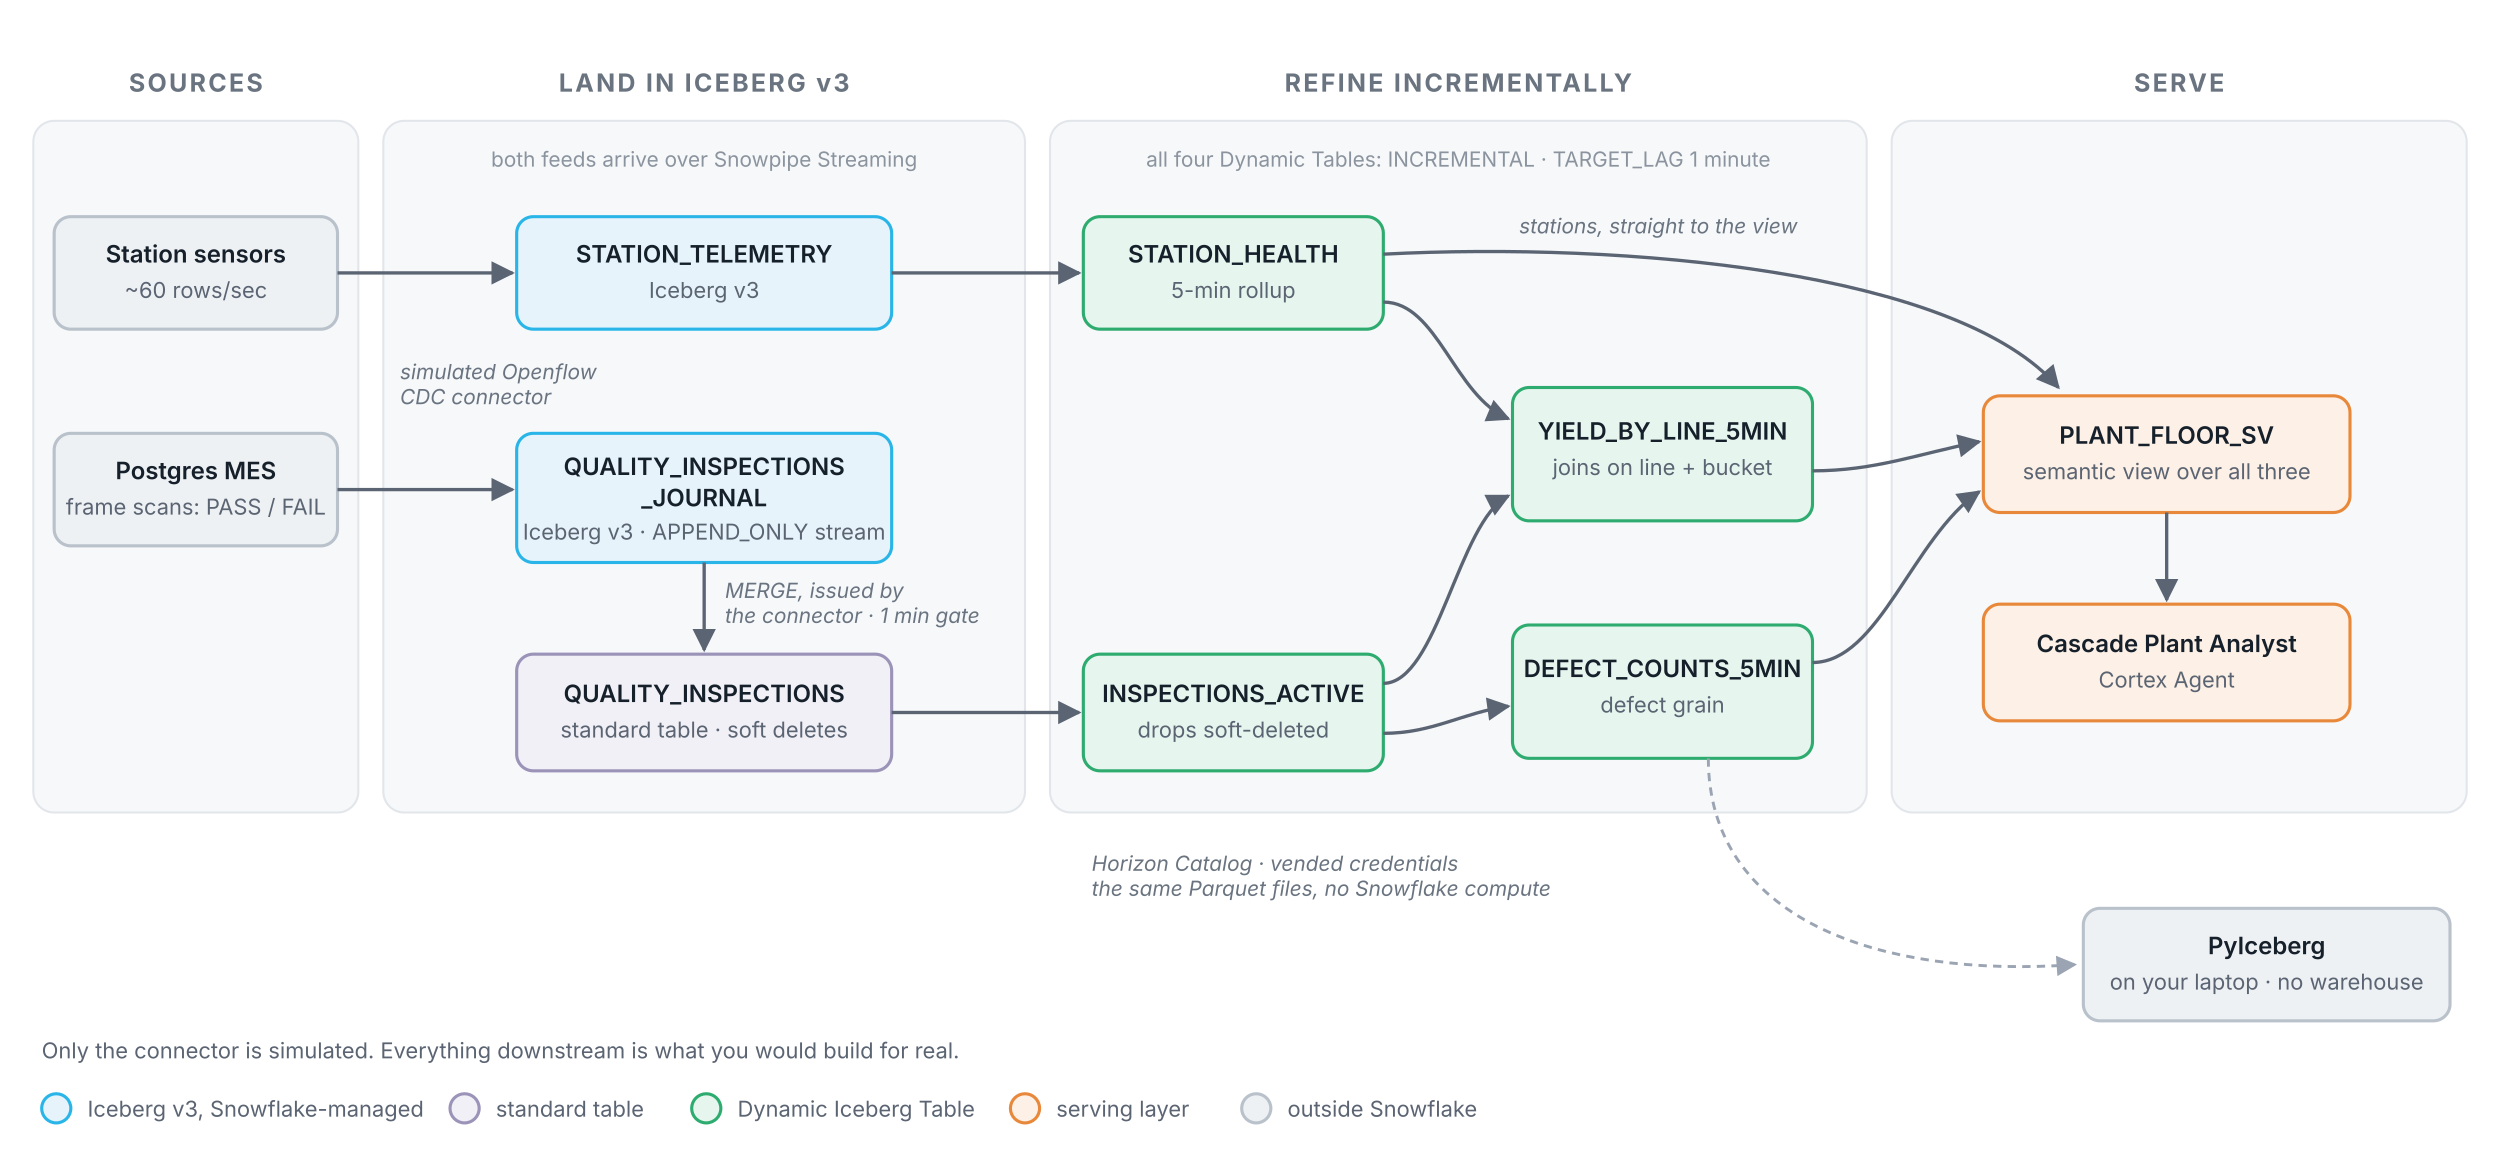
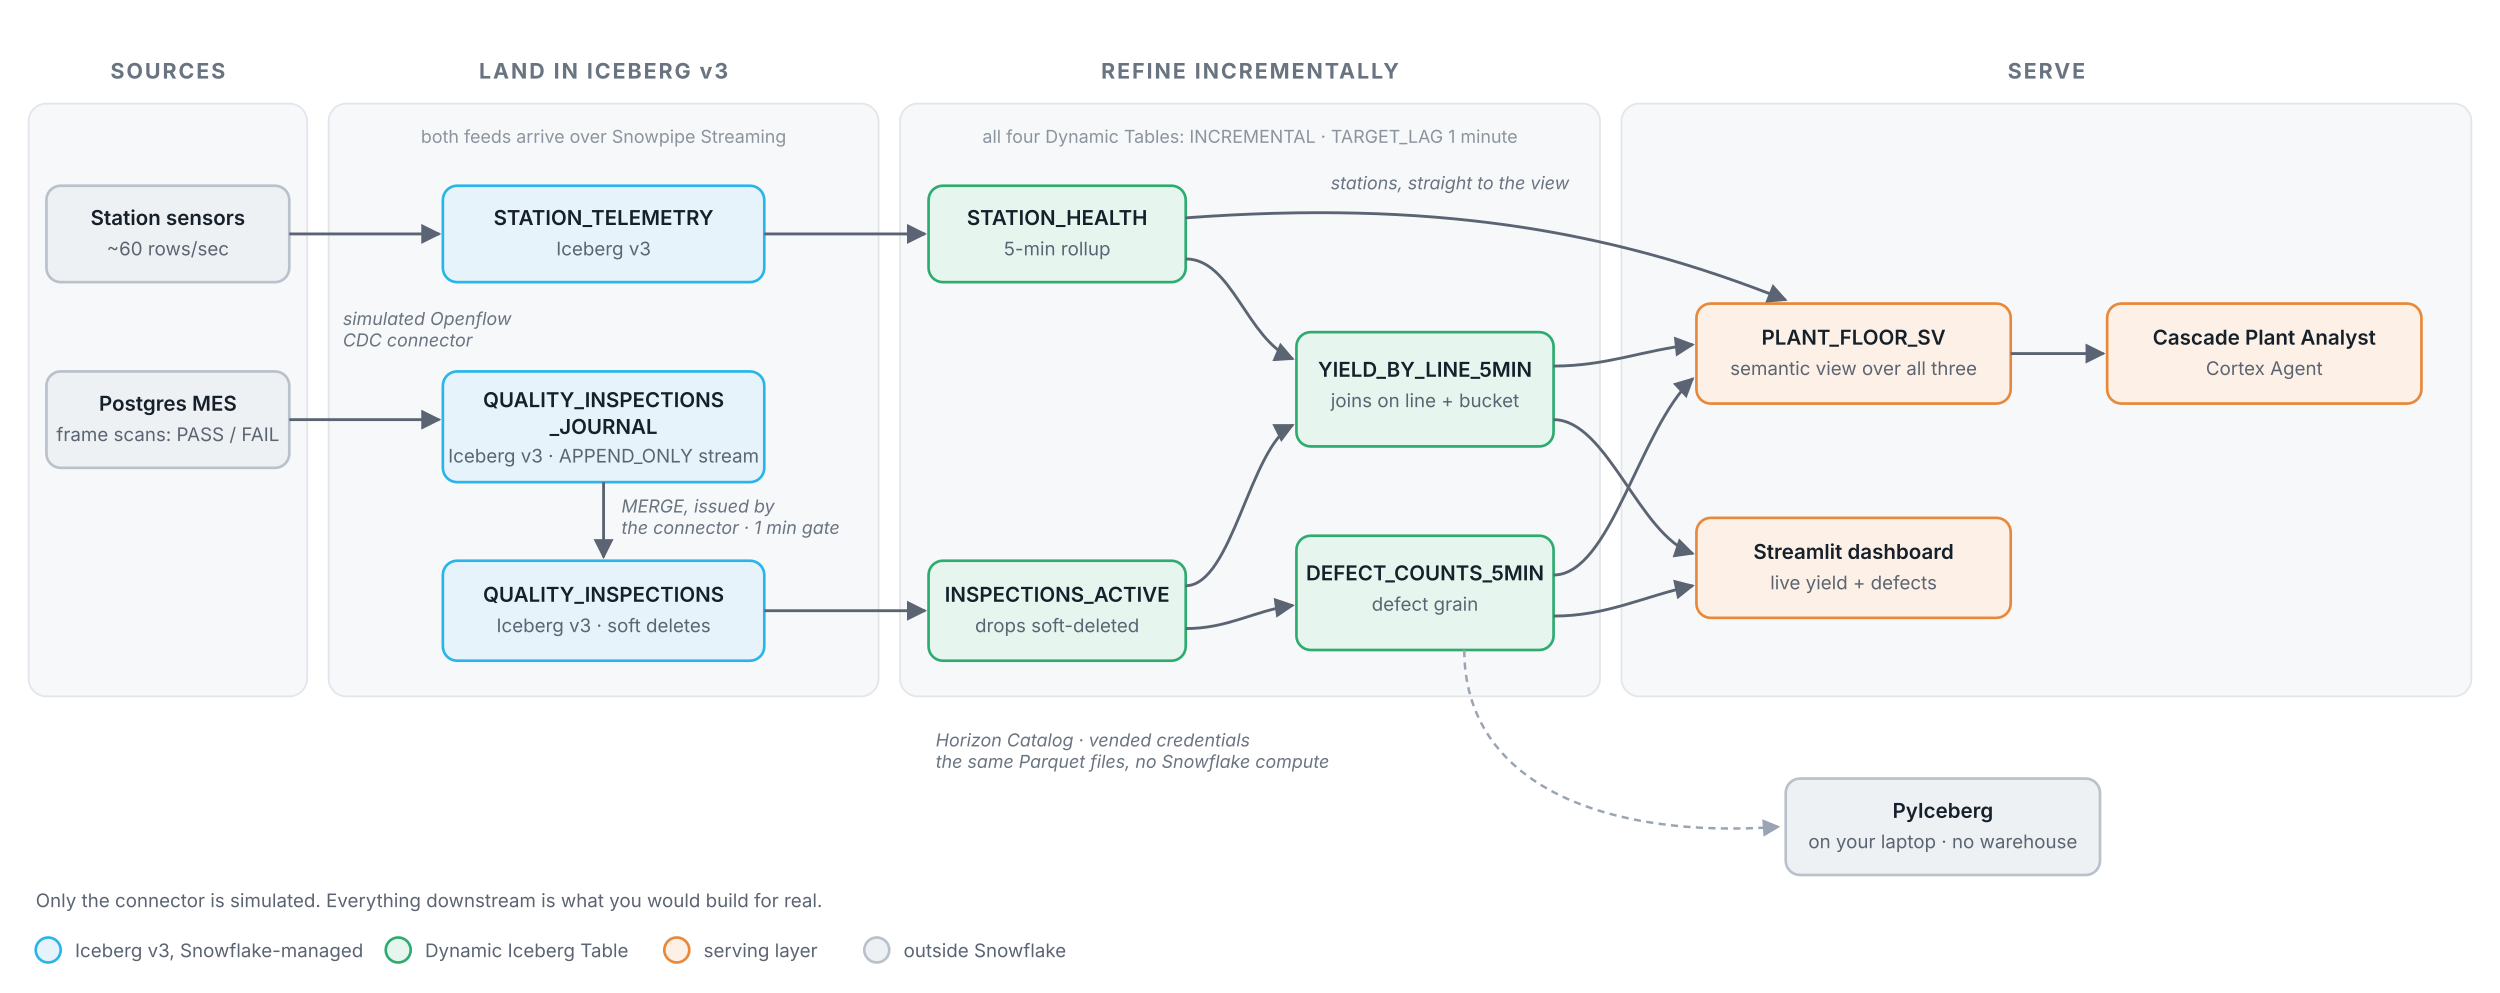
- <svg xmlns="http://www.w3.org/2000/svg" viewBox="0 0 1200 556" width="1200" height="556" role="img" aria-labelledby="diagramTitle diagramDesc" font-family="Inter, Helvetica, Arial, sans-serif">
+ <svg xmlns="http://www.w3.org/2000/svg" viewBox="0 0 1400 556" width="1400" height="556" role="img" aria-labelledby="diagramTitle diagramDesc" font-family="Inter, Helvetica, Arial, sans-serif">
  <defs>
    <marker id="arrow" viewBox="0 0 10 10" refX="9" refY="5" markerWidth="7" markerHeight="7" orient="auto-start-reverse">
      <path d="M 0 0 L 10 5 L 0 10 z" fill="#5b6472" />
    </marker>
    <marker id="arrowLight" viewBox="0 0 10 10" refX="9" refY="5" markerWidth="7" markerHeight="7" orient="auto-start-reverse">
      <path d="M 0 0 L 10 5 L 0 10 z" fill="#9aa4b2" />
    </marker>
  </defs>
  <style>
    .band      { fill: #f6f8fa; stroke: #e2e6ea; stroke-width: 1; rx: 10; }
    .bandLabel { font-size: 12px; font-weight: 700; fill: #6a7480; letter-spacing: .09em; }
    .bandSub   { font-size: 10px; fill: #8b949e; }
    .src       { fill: #eef1f4; stroke: #b9c1cb; stroke-width: 1.5; rx: 8; }
    .ice       { fill: #e6f3fb; stroke: #29b5e8; stroke-width: 1.5; rx: 8; }
-     .std       { fill: #f1f0f6; stroke: #9b93b8; stroke-width: 1.5; rx: 8; }
    .dt        { fill: #e6f6ef; stroke: #2eab6f; stroke-width: 1.5; rx: 8; }
    .serve     { fill: #fdf0e6; stroke: #e8883a; stroke-width: 1.5; rx: 8; }
    .name      { font-size: 11.5px; font-weight: 600; fill: #16202b; }
    .sub       { font-size: 10.5px; fill: #5b6472; }
    .edge      { stroke: #5b6472; stroke-width: 1.6; fill: none; marker-end: url(#arrow); }
    .edgeSoft  { stroke: #9aa4b2; stroke-width: 1.4; fill: none; stroke-dasharray: 4 3; marker-end: url(#arrowLight); }
    .edgeLabel { font-size: 10px; fill: #6a7480; font-style: italic; }
    .legend    { font-size: 10.5px; fill: #5b6472; }
  </style>
  <rect class="band" x="16" y="58" width="156" height="332" />
  <rect class="band" x="184" y="58" width="308" height="332" />
  <rect class="band" x="504" y="58" width="392" height="332" />
-   <rect class="band" x="908" y="58" width="276" height="332" />
+   <rect class="band" x="908" y="58" width="476" height="332" />
  <text class="bandLabel" x="94" y="44" text-anchor="middle">SOURCES</text>
  <text class="bandLabel" x="338" y="44" text-anchor="middle">LAND IN ICEBERG v3</text>
  <text class="bandLabel" x="700" y="44" text-anchor="middle">REFINE INCREMENTALLY</text>
-   <text class="bandLabel" x="1046" y="44" text-anchor="middle">SERVE</text>
+   <text class="bandLabel" x="1146" y="44" text-anchor="middle">SERVE</text>
  <text class="bandSub" x="338" y="80" text-anchor="middle">both feeds arrive over Snowpipe Streaming</text>
  <text class="bandSub" x="700" y="80" text-anchor="middle">all four Dynamic Tables: INCREMENTAL · TARGET_LAG 1 minute</text>
  <rect class="src" x="26" y="104" width="136" height="54" />
  <text class="name" x="94" y="126" text-anchor="middle">Station sensors</text>
  <text class="sub" x="94" y="143" text-anchor="middle">~60 rows/sec</text>
  <rect class="src" x="26" y="208" width="136" height="54" />
  <text class="name" x="94" y="230" text-anchor="middle">Postgres MES</text>
  <text class="sub" x="94" y="247" text-anchor="middle">frame scans: PASS / FAIL</text>
  <rect class="ice" x="248" y="104" width="180" height="54" />
  <text class="name" x="338" y="126" text-anchor="middle">STATION_TELEMETRY</text>
  <text class="sub" x="338" y="143" text-anchor="middle">Iceberg v3</text>
  <rect class="ice" x="248" y="208" width="180" height="62" />
  <text class="name" x="338" y="228" text-anchor="middle">QUALITY_INSPECTIONS</text>
  <text class="name" x="338" y="243" text-anchor="middle">_JOURNAL</text>
  <text class="sub" x="338" y="259" text-anchor="middle">Iceberg v3 · APPEND_ONLY stream</text>
-   <rect class="std" x="248" y="314" width="180" height="56" />
+   <rect class="ice" x="248" y="314" width="180" height="56" />
  <text class="name" x="338" y="337" text-anchor="middle">QUALITY_INSPECTIONS</text>
-   <text class="sub" x="338" y="354" text-anchor="middle">standard table · soft deletes</text>
+   <text class="sub" x="338" y="354" text-anchor="middle">Iceberg v3 · soft deletes</text>
  <path class="edge" d="M 338 270 L 338 312" />
  <text class="edgeLabel" x="348" y="287">MERGE, issued by</text>
  <text class="edgeLabel" x="348" y="299">the connector · 1 min gate</text>
  <path class="edge" d="M 162 131 L 246 131" />
  <path class="edge" d="M 162 235 L 246 235" />
  <text class="edgeLabel" x="192" y="182">simulated Openflow</text>
  <text class="edgeLabel" x="192" y="194">CDC connector</text>
  <rect class="dt" x="520" y="104" width="144" height="54" />
  <text class="name" x="592" y="126" text-anchor="middle">STATION_HEALTH</text>
  <text class="sub" x="592" y="143" text-anchor="middle">5-min rollup</text>
  <rect class="dt" x="520" y="314" width="144" height="56" />
  <text class="name" x="592" y="337" text-anchor="middle">INSPECTIONS_ACTIVE</text>
  <text class="sub" x="592" y="354" text-anchor="middle">drops soft-deleted</text>
  <rect class="dt" x="726" y="186" width="144" height="64" />
  <text class="name" x="798" y="211" text-anchor="middle">YIELD_BY_LINE_5MIN</text>
  <text class="sub" x="798" y="228" text-anchor="middle">joins on line + bucket</text>
  <rect class="dt" x="726" y="300" width="144" height="64" />
  <text class="name" x="798" y="325" text-anchor="middle">DEFECT_COUNTS_5MIN</text>
  <text class="sub" x="798" y="342" text-anchor="middle">defect grain</text>
  <path class="edge" d="M 428 131 L 518 131" />
  <path class="edge" d="M 428 342 L 518 342" />
  <path class="edge" d="M 664 145 C 690 145 698 190 724 201" />
  <path class="edge" d="M 664 328 C 690 328 700 250 724 238" />
  <path class="edge" d="M 664 352 C 688 352 702 342 724 339" />
-   <rect class="serve" x="952" y="190" width="176" height="56" />
-   <text class="name" x="1040" y="213" text-anchor="middle">PLANT_FLOOR_SV</text>
-   <text class="sub" x="1040" y="230" text-anchor="middle">semantic view over all three</text>
-   <rect class="serve" x="952" y="290" width="176" height="56" />
-   <text class="name" x="1040" y="313" text-anchor="middle">Cascade Plant Analyst</text>
-   <text class="sub" x="1040" y="330" text-anchor="middle">Cortex Agent</text>
-   <path class="edge" d="M 870 226 C 900 226 920 218 950 212" />
-   <path class="edge" d="M 870 318 C 902 318 918 258 950 236" />
-   <path class="edge" d="M 664 122 C 780 116 940 130 988 186" />
-   <text class="edgeLabel" x="796" y="112" text-anchor="middle">stations, straight to the view</text>
-   <path class="edge" d="M 1040 246 L 1040 288" />
+   <rect class="serve" x="950" y="170" width="176" height="56" />
+   <text class="name" x="1038" y="193" text-anchor="middle">PLANT_FLOOR_SV</text>
+   <text class="sub" x="1038" y="210" text-anchor="middle">semantic view over all three</text>
+   <rect class="serve" x="950" y="290" width="176" height="56" />
+   <text class="name" x="1038" y="313" text-anchor="middle">Streamlit dashboard</text>
+   <text class="sub" x="1038" y="330" text-anchor="middle">live yield + defects</text>
+   <rect class="serve" x="1180" y="170" width="176" height="56" />
+   <text class="name" x="1268" y="193" text-anchor="middle">Cascade Plant Analyst</text>
+   <text class="sub" x="1268" y="210" text-anchor="middle">Cortex Agent</text>
+   <path class="edge" d="M 870 205 C 900 205 920 196 948 193" />
+   <path class="edge" d="M 870 322 C 902 322 918 240 948 212" />
+   <path class="edge" d="M 870 235 C 900 235 918 300 948 310" />
+   <path class="edge" d="M 870 345 C 900 345 920 334 948 328" />
+   <path class="edge" d="M 664 122 C 800 112 900 128 1000 168" />
+   <text class="edgeLabel" x="812" y="106" text-anchor="middle">stations, straight to the view</text>
+   <path class="edge" d="M 1126 198 L 1178 198" />
  <rect class="src" x="1000" y="436" width="176" height="54" />
  <text class="name" x="1088" y="458" text-anchor="middle">PyIceberg</text>
  <text class="sub" x="1088" y="475" text-anchor="middle">on your laptop · no warehouse</text>
  <path class="edgeSoft" d="M 820 364 C 820 440 900 470 996 463" />
  <text class="edgeLabel" x="524" y="418">Horizon Catalog · vended credentials</text>
  <text class="edgeLabel" x="524" y="430">the same Parquet files, no Snowflake compute</text>
  <text class="legend" x="20" y="508">Only the connector is simulated. Everything downstream is what you would build for real.</text>
  <rect class="ice" x="20" y="525" width="14" height="14" />
  <text class="legend" x="42" y="536">Iceberg v3, Snowflake-managed</text>
-   <rect class="std" x="216" y="525" width="14" height="14" />
-   <text class="legend" x="238" y="536">standard table</text>
-   <rect class="dt" x="332" y="525" width="14" height="14" />
-   <text class="legend" x="354" y="536">Dynamic Iceberg Table</text>
-   <rect class="serve" x="485" y="525" width="14" height="14" />
-   <text class="legend" x="507" y="536">serving layer</text>
-   <rect class="src" x="596" y="525" width="14" height="14" />
-   <text class="legend" x="618" y="536">outside Snowflake</text>
+   <rect class="dt" x="216" y="525" width="14" height="14" />
+   <text class="legend" x="238" y="536">Dynamic Iceberg Table</text>
+   <rect class="serve" x="372" y="525" width="14" height="14" />
+   <text class="legend" x="394" y="536">serving layer</text>
+   <rect class="src" x="484" y="525" width="14" height="14" />
+   <text class="legend" x="506" y="536">outside Snowflake</text>
</svg>
